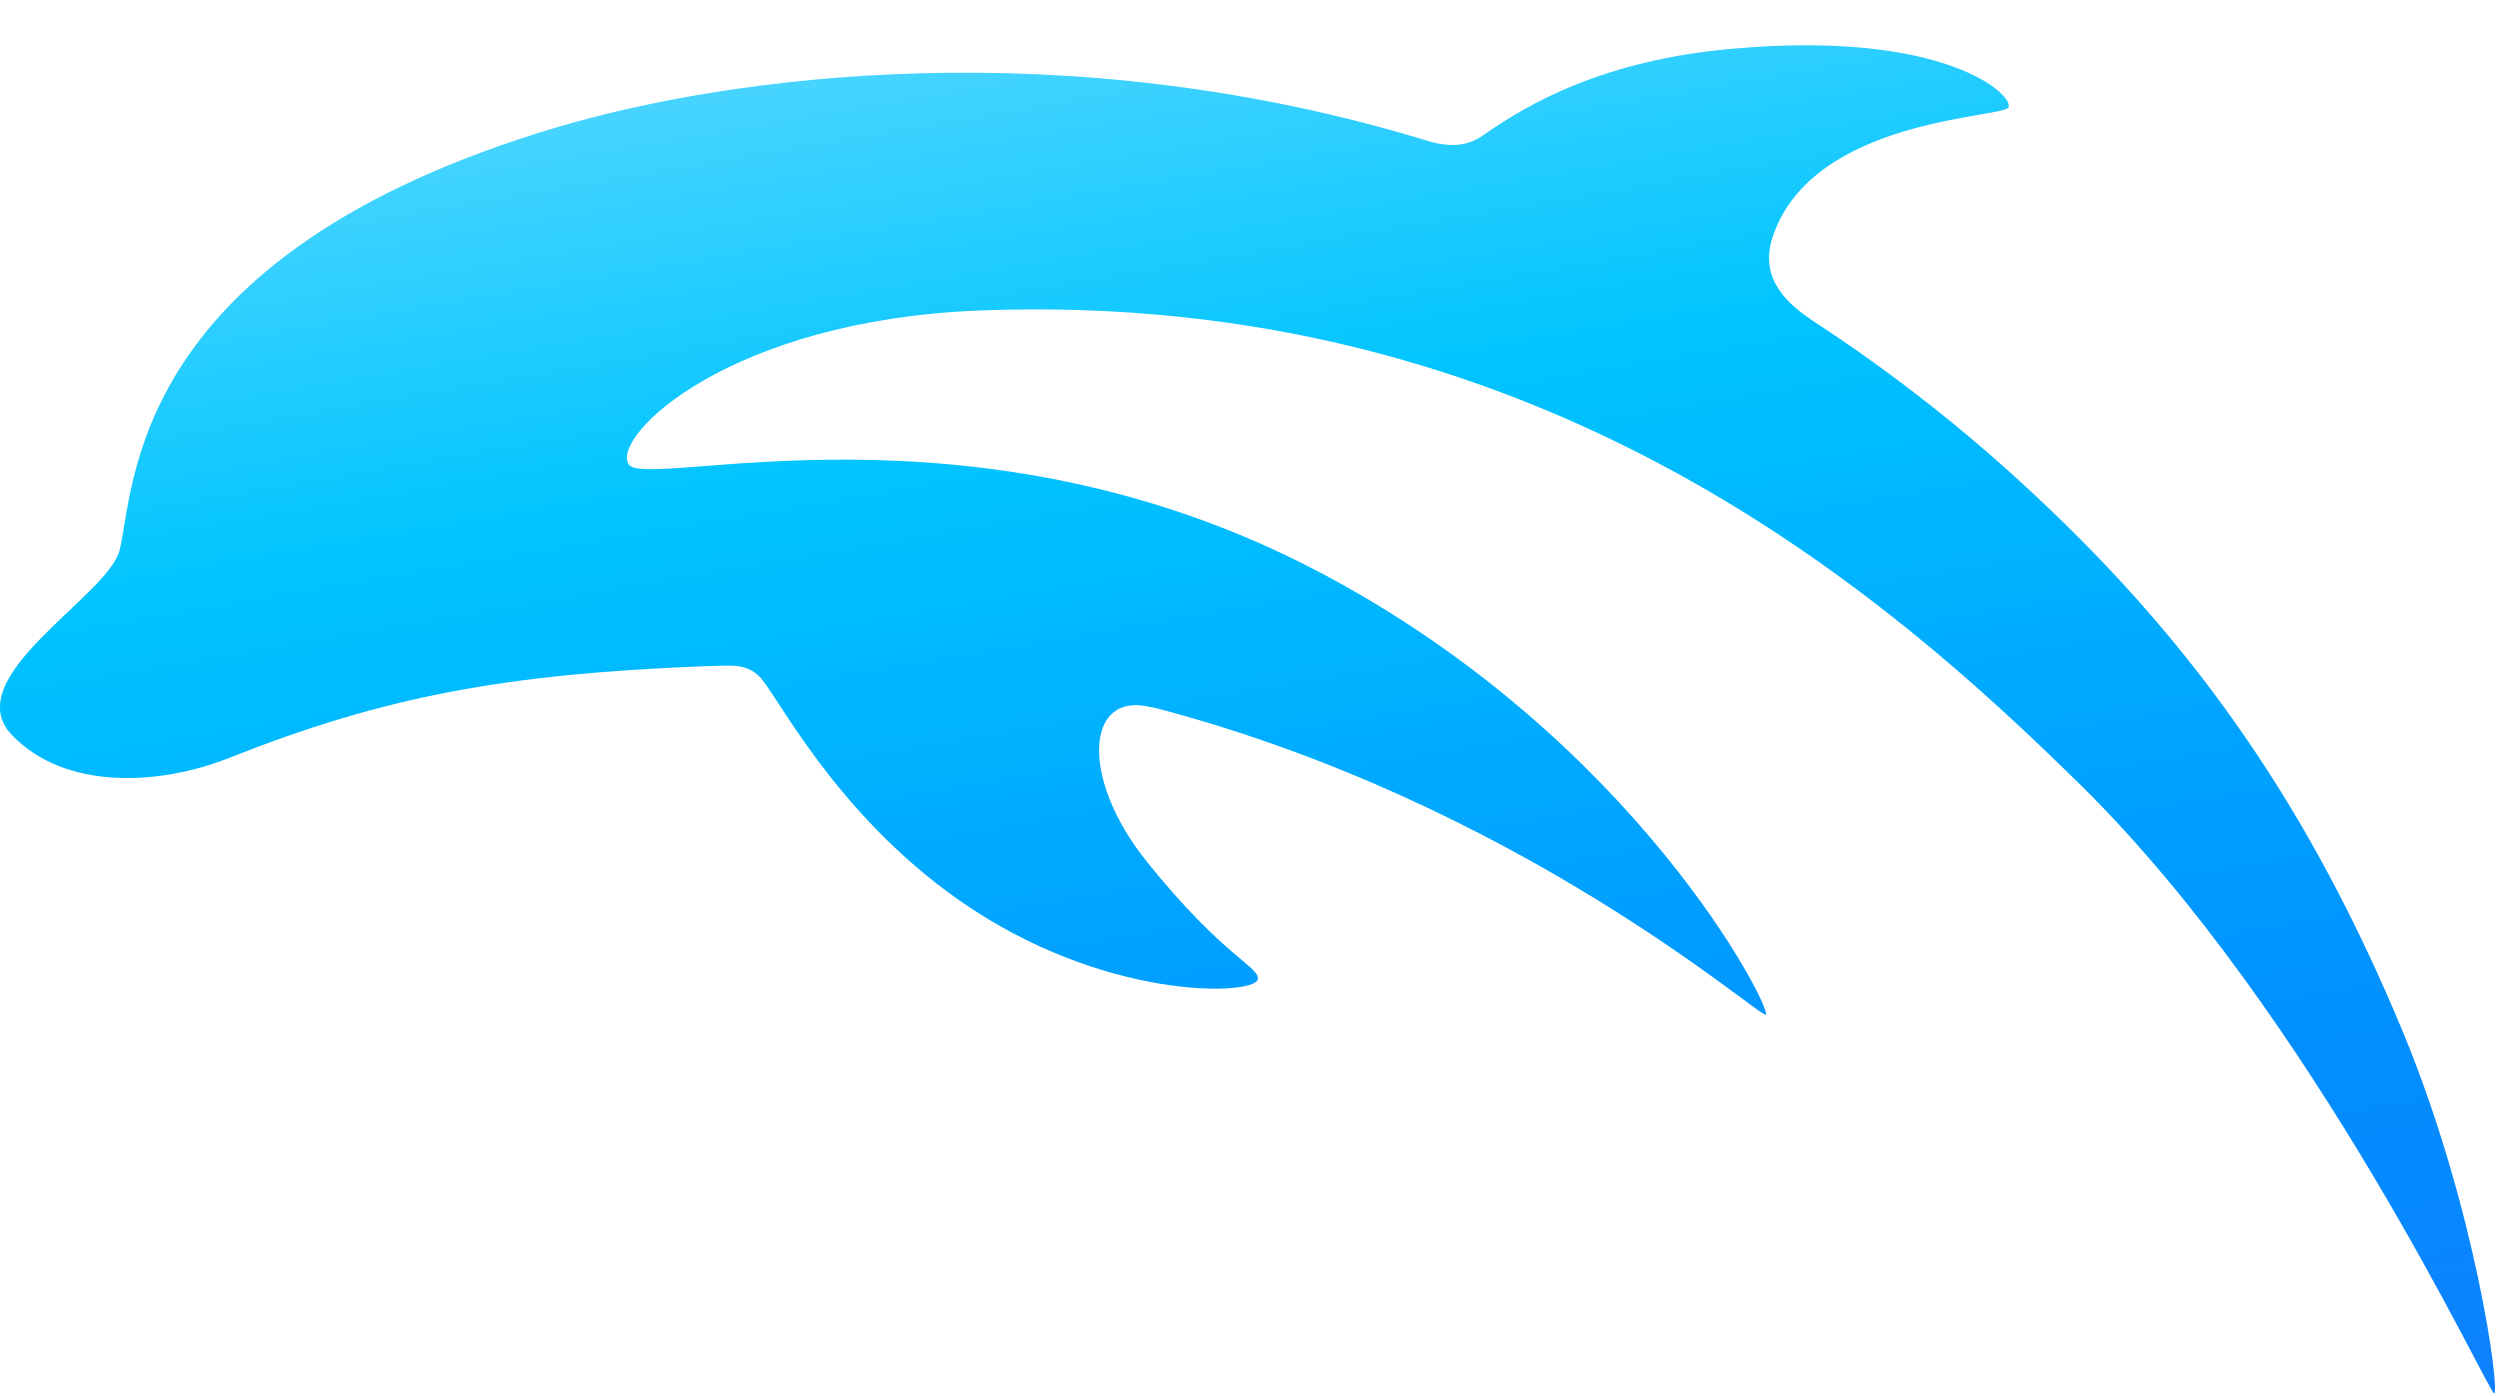
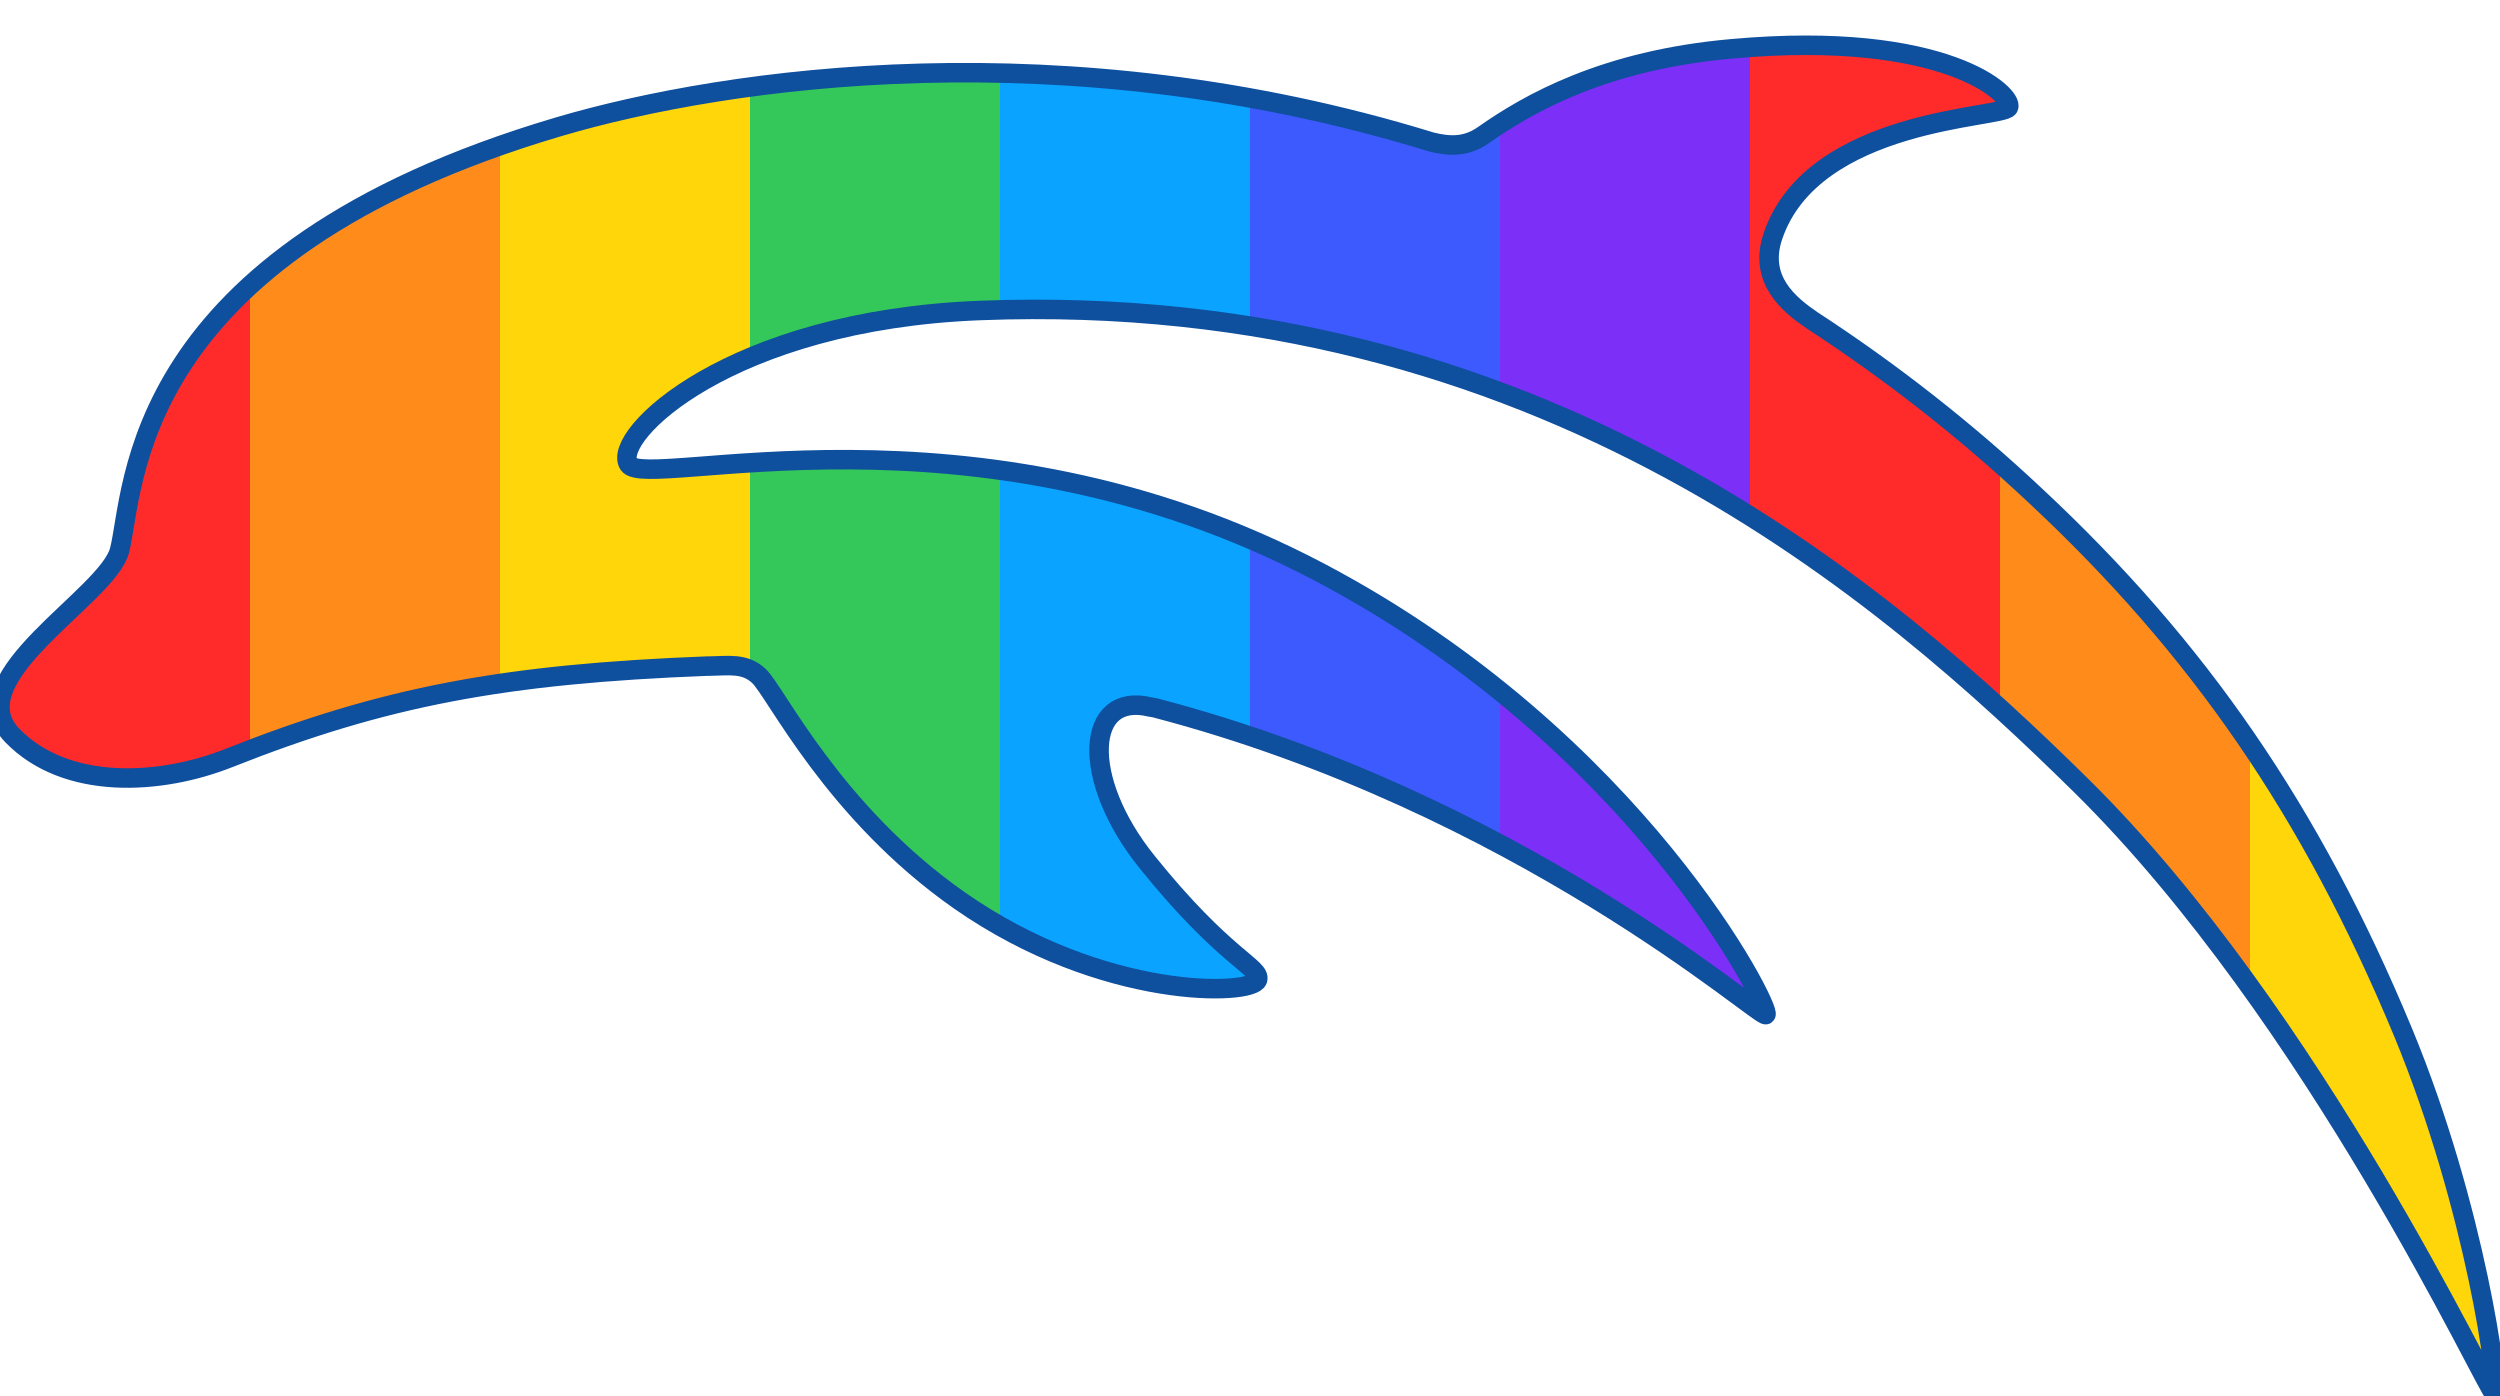
<svg xmlns="http://www.w3.org/2000/svg" version="1.2" viewBox="0 0 1025 572" width="1025" height="572">
  <defs>
-     <linearGradient id="g1" x2="1" gradientUnits="userSpaceOnUse" gradientTransform="matrix(-113.25,-642.22,945.904,-166.802,551.69,654.33)">
-       <stop offset="0" stop-color="#0e80ff" />
-       <stop offset=".13" stop-color="#0789ff" />
-       <stop offset=".25" stop-color="#0090ff" />
-       <stop offset=".38" stop-color="#009dff" />
-       <stop offset=".5" stop-color="#00aaff" />
-       <stop offset=".62" stop-color="#00b7ff" />
-       <stop offset=".75" stop-color="#00c4ff" />
-       <stop offset=".87" stop-color="#21ccff" />
-       <stop offset="1" stop-color="#46d4ff" />
-     </linearGradient>
+     <clipPath id="dolphinClip">
+       <path id="mainClip" d="m1022.6 571.3c-2.1 0.3-73.5-154.8-169.5-249.4-78.3-77.1-220.9-203.5-451.3-194.6-102.9 4-151.1 51.4-144.1 63 6.7 11.3 140.6-31 283.5 44.4 130.1 68.6 185.5 179.3 182.8 181.3-2.2 1.7-101.1-86.7-250.5-125.8q-0.9-0.1-1.8-0.3c-26.7-6.6-29 29.3-1.4 63.5 31.9 39.7 46.8 43.2 45.3 48.3-2 6.5-63.1 8.8-122.2-32.5-52-36.4-75.4-85.8-82.3-92.1-5.8-5.4-12.4-4.1-20.2-4q-0.4 0-0.9 0c-83.1 3.2-132.4 12.4-196.2 37.7-28 11.1-66.7 13.5-88.8-9.3-22.8-23.6 39.1-56.9 44-75.8 6.4-24.7 2.5-121.3 180.3-173.8 69.3-20.4 207.2-40 357.5 6.3 7.6 1.9 14.4 2.1 21.4-2.8 18.6-13.1 49.7-30.8 101.9-35.4 87.6-7.9 115.7 19.1 113.4 24-2 4.5-80.1 4.2-96.6 52.8-6.1 18 6.8 28.2 16 34.5 32.7 21.3 63.4 45.4 91.8 72.1 66.6 62.2 112.8 129 150.5 219.7 29.9 72.2 39.9 147.8 37.4 148.2z" />
+     </clipPath>
  </defs>
-   <style>
- 		.s0 { fill: url(#g1) } 
- 	</style>
-   <path id="main" fill-rule="evenodd" class="s0" d="m1022.6 571.3c-2.1 0.3-73.5-154.8-169.5-249.4-78.3-77.1-220.9-203.5-451.3-194.6-102.9 4-151.1 51.4-144.1 63 6.7 11.3 140.6-31 283.5 44.4 130.1 68.6 185.5 179.3 182.8 181.3-2.2 1.7-101.1-86.7-250.5-125.8q-0.9-0.1-1.8-0.3c-26.7-6.6-29 29.3-1.4 63.5 31.9 39.7 46.8 43.2 45.3 48.3-2 6.5-63.1 8.8-122.2-32.5-52-36.4-75.4-85.8-82.3-92.1-5.8-5.4-12.4-4.1-20.2-4q-0.4 0-0.9 0c-83.1 3.2-132.4 12.4-196.2 37.7-28 11.1-66.7 13.5-88.8-9.3-22.8-23.6 39.1-56.9 44-75.8 6.4-24.7 2.5-121.3 180.3-173.8 69.3-20.4 207.2-40 357.5 6.3 7.6 1.9 14.4 2.1 21.4-2.8 18.6-13.1 49.7-30.8 101.9-35.4 87.6-7.9 115.7 19.1 113.4 24-2 4.5-80.1 4.2-96.6 52.8-6.1 18 6.8 28.2 16 34.5 32.7 21.3 63.4 45.4 91.8 72.1 66.6 62.2 112.8 129 150.5 219.7 29.9 72.2 39.9 147.8 37.4 148.2z" />
+   <path id="main" fill-rule="evenodd" fill="#0e4f9e" d="m1022.6 571.3c-2.1 0.3-73.5-154.8-169.5-249.4-78.3-77.1-220.9-203.5-451.3-194.6-102.9 4-151.1 51.4-144.1 63 6.7 11.3 140.6-31 283.5 44.4 130.1 68.6 185.5 179.3 182.8 181.3-2.2 1.7-101.1-86.7-250.5-125.8q-0.9-0.1-1.8-0.3c-26.7-6.6-29 29.3-1.4 63.5 31.9 39.7 46.8 43.2 45.3 48.3-2 6.5-63.1 8.8-122.2-32.5-52-36.4-75.4-85.8-82.3-92.1-5.8-5.4-12.4-4.1-20.2-4q-0.4 0-0.9 0c-83.1 3.2-132.4 12.4-196.2 37.7-28 11.1-66.7 13.5-88.8-9.3-22.8-23.6 39.1-56.9 44-75.8 6.4-24.7 2.5-121.3 180.3-173.8 69.3-20.4 207.2-40 357.5 6.3 7.6 1.9 14.4 2.1 21.4-2.8 18.6-13.1 49.7-30.8 101.9-35.4 87.6-7.9 115.7 19.1 113.4 24-2 4.5-80.1 4.2-96.6 52.8-6.1 18 6.8 28.2 16 34.5 32.7 21.3 63.4 45.4 91.8 72.1 66.6 62.2 112.8 129 150.5 219.7 29.9 72.2 39.9 147.8 37.4 148.2z" />
+   <g clip-path="url(#dolphinClip)">
+     <rect x="0" y="0" width="102.5" height="572" fill="#ff2b2b" />
+     <rect x="102.5" y="0" width="102.5" height="572" fill="#ff8c1a" />
+     <rect x="205" y="0" width="102.5" height="572" fill="#ffd60a" />
+     <rect x="307.5" y="0" width="102.5" height="572" fill="#34c759" />
+     <rect x="410" y="0" width="102.5" height="572" fill="#0aa3ff" />
+     <rect x="512.5" y="0" width="102.5" height="572" fill="#3d5afe" />
+     <rect x="615" y="0" width="102.5" height="572" fill="#7b2ff7" />
+     <rect x="717.5" y="0" width="102.5" height="572" fill="#ff2b2b" />
+     <rect x="820" y="0" width="102.5" height="572" fill="#ff8c1a" />
+     <rect x="922.5" y="0" width="102.5" height="572" fill="#ffd60a" />
+   </g>
+   <path id="outline" fill-rule="evenodd" fill="none" stroke="#0e4f9e" stroke-width="8" d="m1022.6 571.3c-2.1 0.3-73.5-154.8-169.5-249.4-78.3-77.1-220.9-203.5-451.3-194.6-102.9 4-151.1 51.4-144.1 63 6.7 11.3 140.6-31 283.5 44.4 130.1 68.6 185.5 179.3 182.8 181.3-2.2 1.7-101.1-86.7-250.5-125.8q-0.9-0.1-1.8-0.3c-26.7-6.6-29 29.3-1.4 63.5 31.9 39.7 46.8 43.2 45.3 48.3-2 6.5-63.1 8.8-122.2-32.5-52-36.4-75.4-85.8-82.3-92.1-5.8-5.4-12.4-4.1-20.2-4q-0.4 0-0.9 0c-83.1 3.2-132.4 12.4-196.2 37.7-28 11.1-66.7 13.5-88.8-9.3-22.8-23.6 39.1-56.9 44-75.8 6.4-24.7 2.5-121.3 180.3-173.8 69.3-20.4 207.2-40 357.5 6.3 7.6 1.9 14.4 2.1 21.4-2.8 18.6-13.1 49.7-30.8 101.9-35.4 87.6-7.9 115.7 19.1 113.4 24-2 4.5-80.1 4.2-96.6 52.8-6.1 18 6.8 28.2 16 34.5 32.7 21.3 63.4 45.4 91.8 72.1 66.6 62.2 112.8 129 150.5 219.7 29.9 72.2 39.9 147.8 37.4 148.2z" />
</svg>
